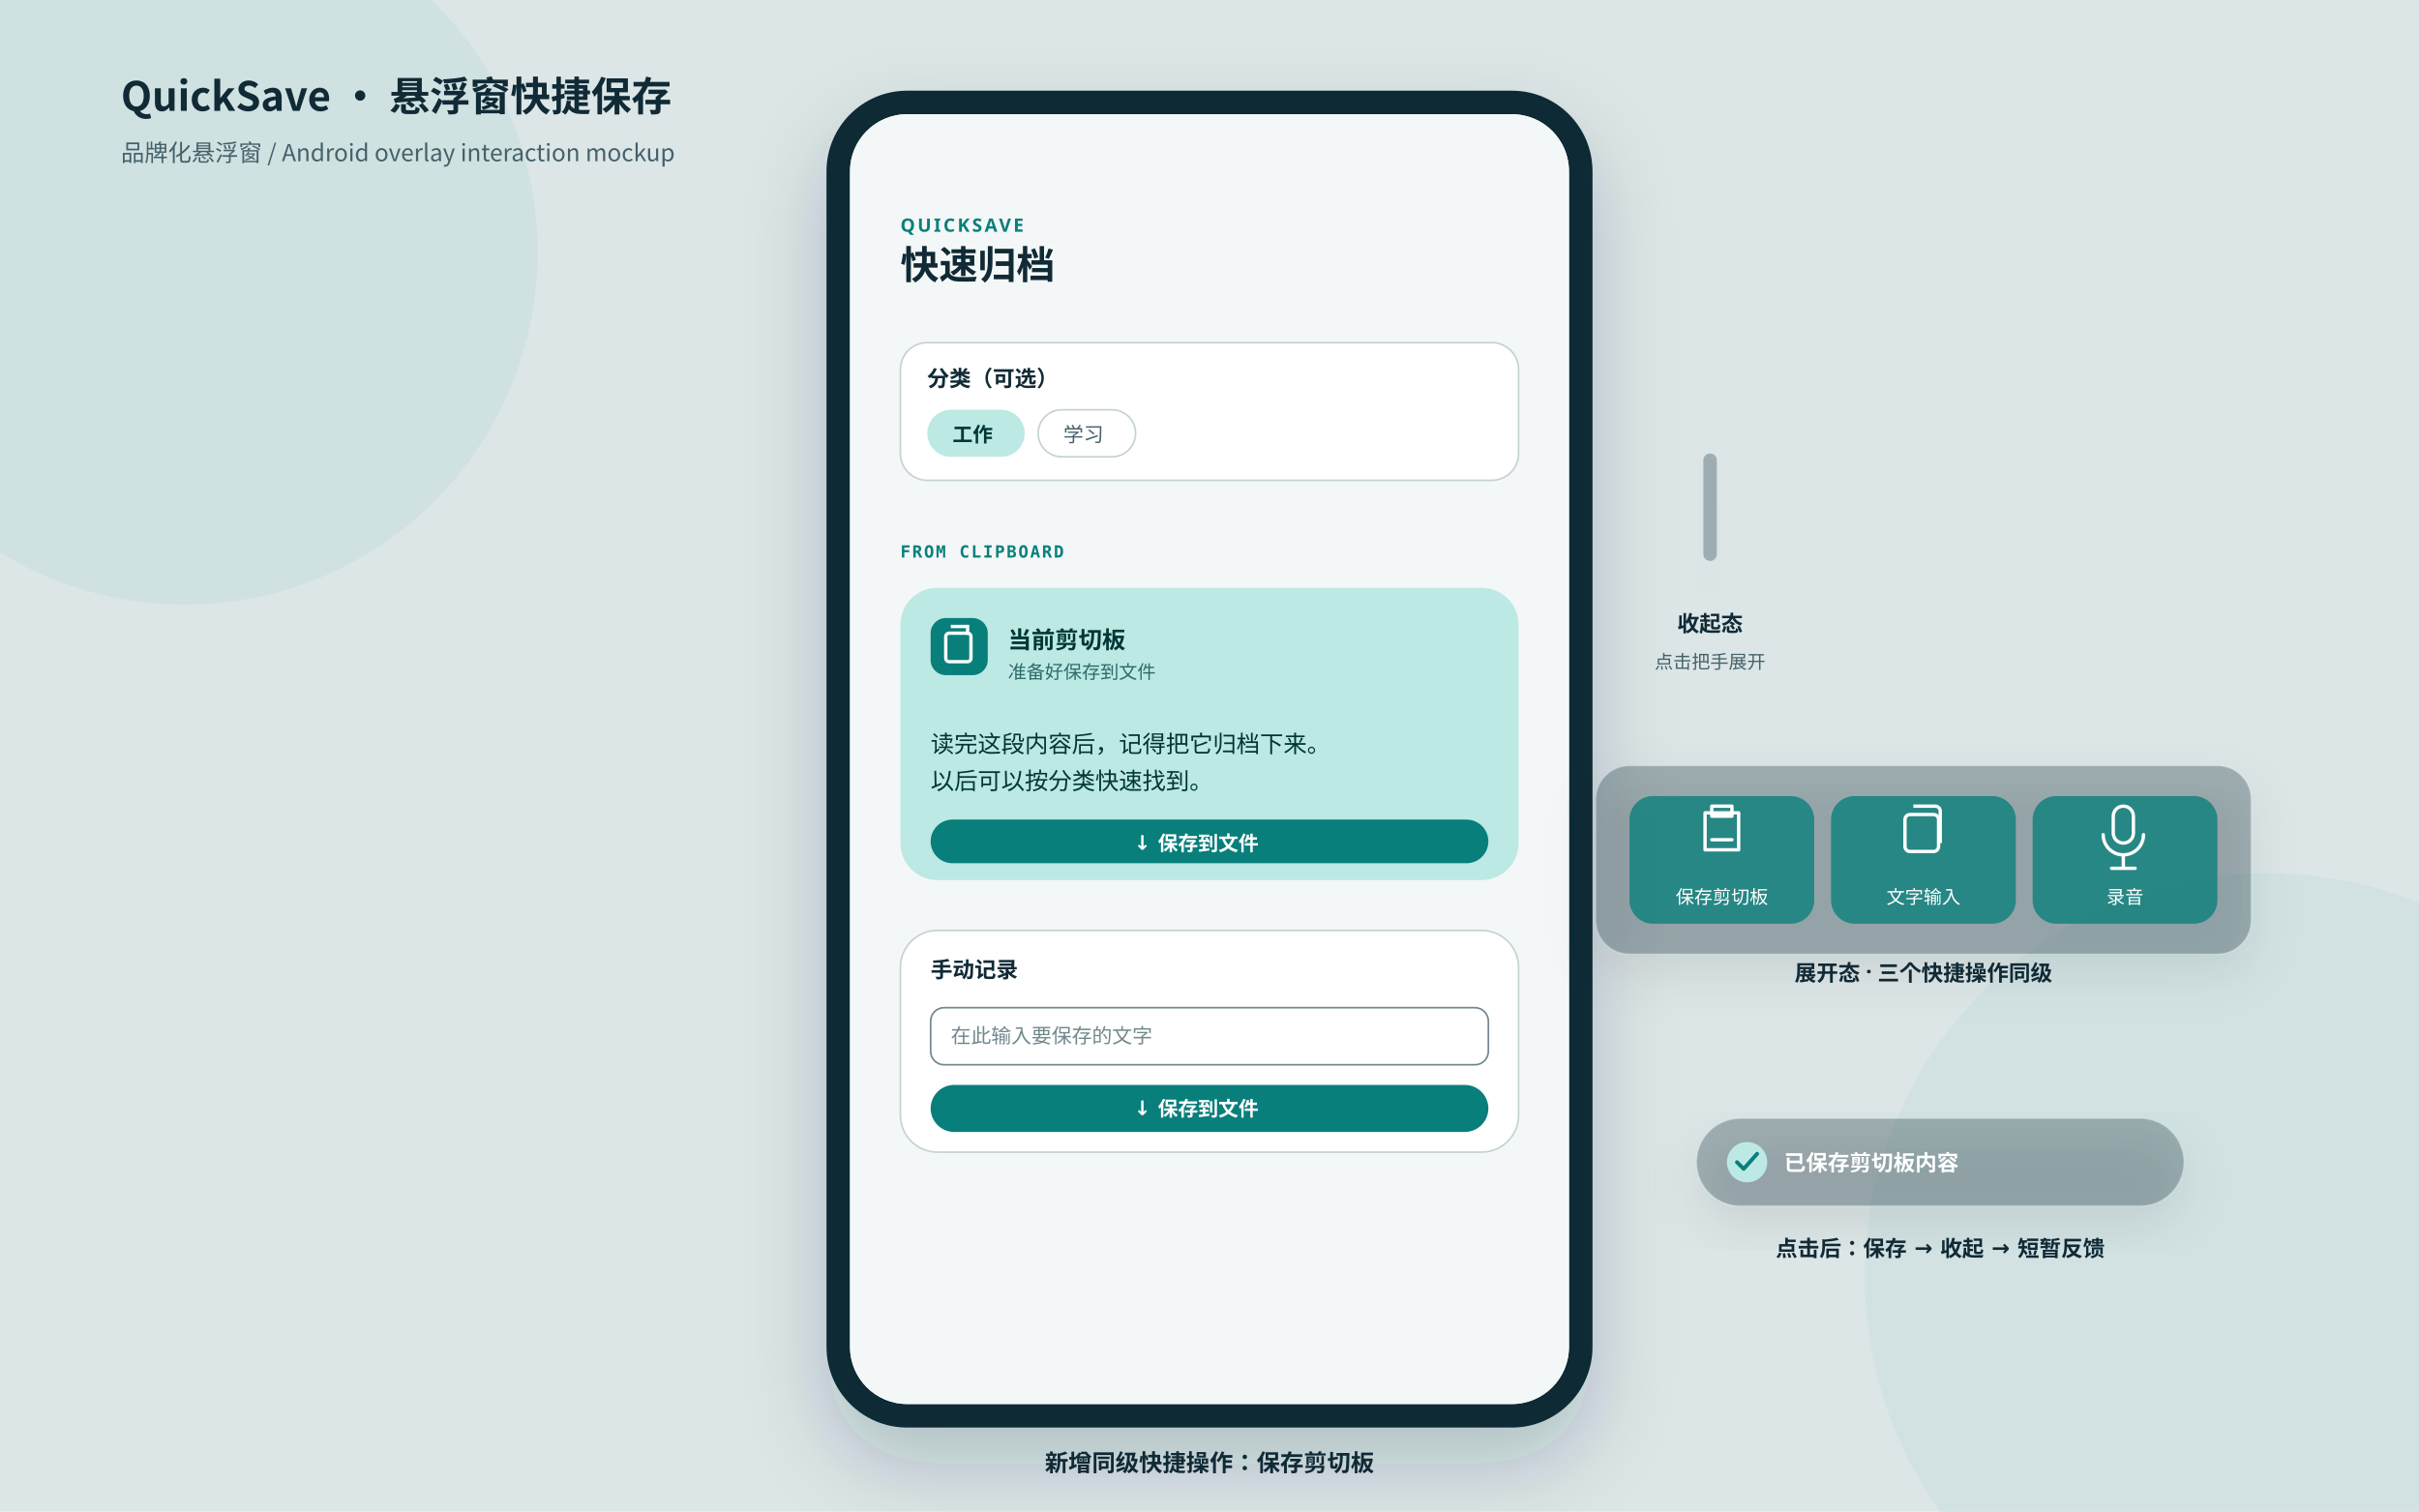
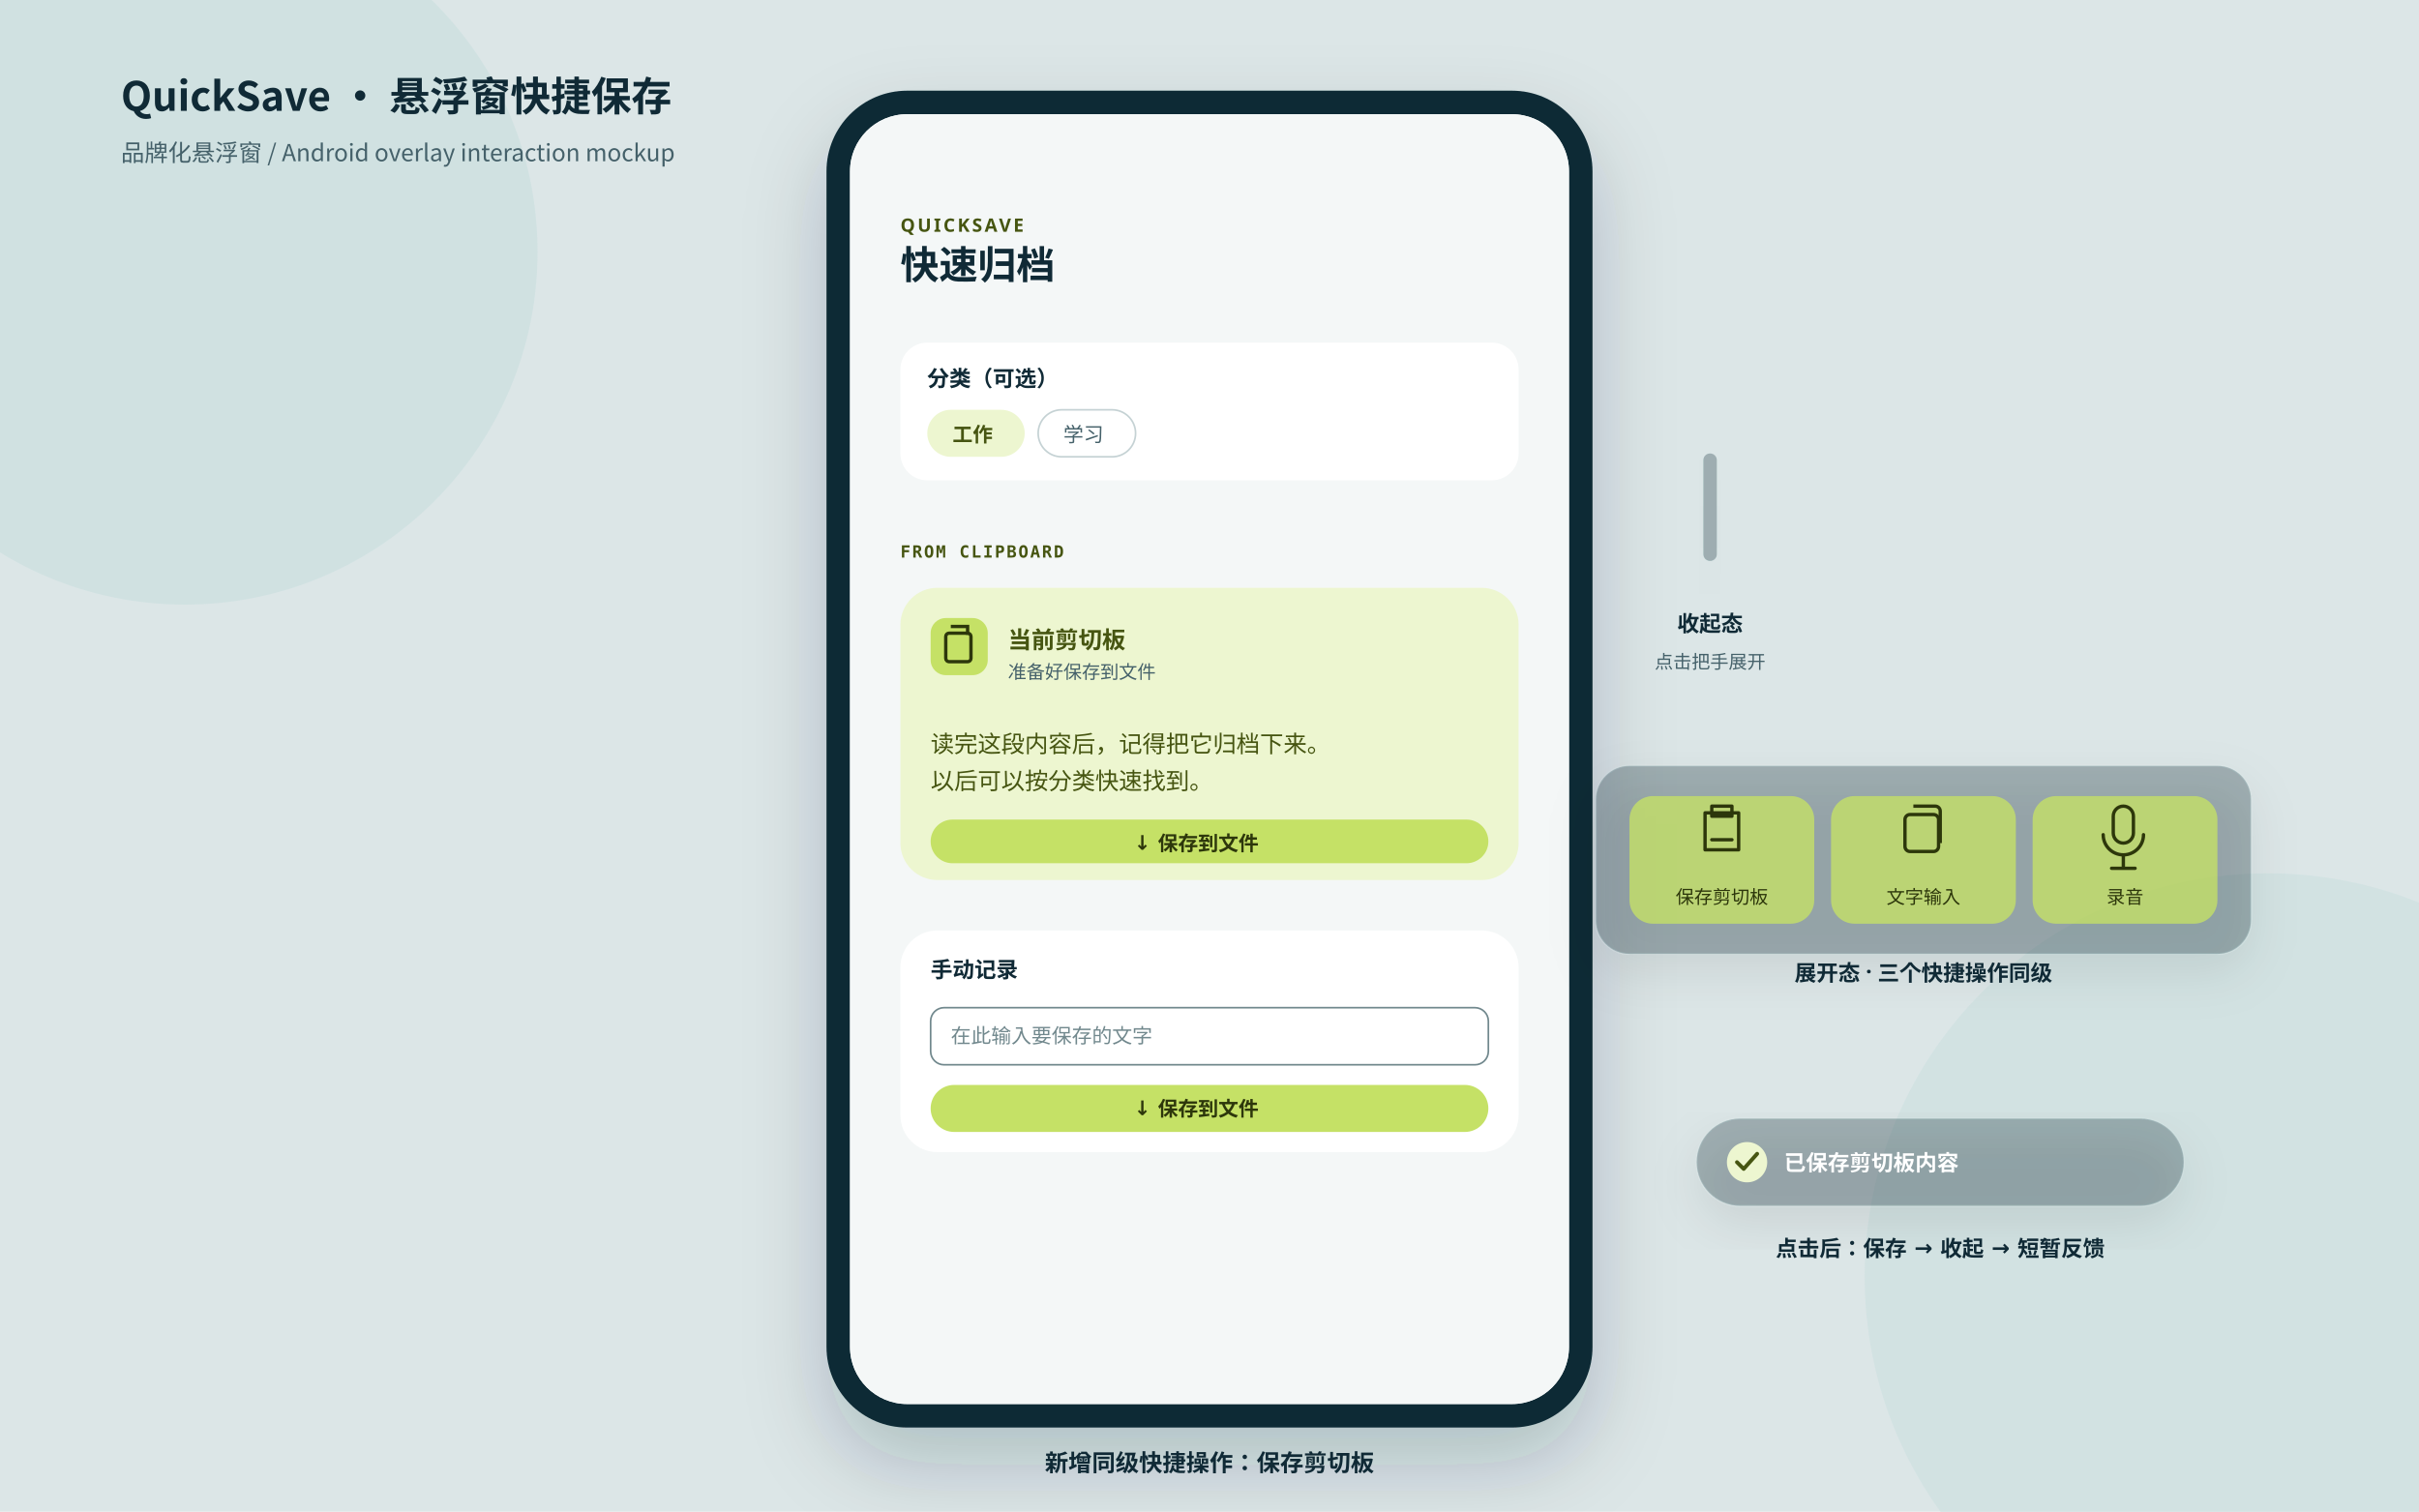
<svg xmlns="http://www.w3.org/2000/svg" width="1440" height="900" viewBox="0 0 1440 900">
  <defs>
    <filter id="shadow" x="-30%" y="-30%" width="160%" height="180%">
      <feDropShadow dx="0" dy="12" stdDeviation="14" flood-color="#07151B" flood-opacity=".25" />
    </filter>
    <filter id="phoneShadow" x="-20%" y="-20%" width="140%" height="150%">
      <feDropShadow dx="0" dy="22" stdDeviation="24" flood-color="#102A36" flood-opacity=".2" />
    </filter>
    <clipPath id="phoneClip">
      <rect x="506" y="68" width="428" height="768" rx="34" />
    </clipPath>
  </defs>
  <rect width="1440" height="900" fill="#DCE6E7" />
  <circle cx="110" cy="150" r="210" fill="#C8DEDE" opacity=".6" />
  <circle cx="1350" cy="760" r="240" fill="#C8DEDE" opacity=".5" />
  <text x="72" y="66" font-family="PingFang SC, Noto Sans CJK SC, sans-serif" font-size="24" font-weight="700" fill="#102A36">QuickSave · 悬浮窗快捷保存</text>
  <text x="72" y="96" font-family="PingFang SC, Noto Sans CJK SC, sans-serif" font-size="14" fill="#45616A">品牌化悬浮窗 / Android overlay interaction mockup</text>
  <rect x="492" y="54" width="456" height="796" rx="48" fill="#102A36" filter="url(#phoneShadow)" />
  <rect x="506" y="68" width="428" height="768" rx="34" fill="#F4F7F7" />
  <rect x="666" y="82" width="108" height="24" rx="12" fill="#102A36" />
  <g clip-path="url(#phoneClip)">
    <rect x="506" y="68" width="428" height="768" fill="#F4F7F7" />
-     <text x="536" y="138" font-family="PingFang SC, sans-serif" font-size="11" font-weight="700" letter-spacing="1.4" fill="#087F7B">QUICKSAVE</text>
+     <text x="536" y="138" font-family="PingFang SC, sans-serif" font-size="11" font-weight="700" letter-spacing="1.4" fill="#465511">QUICKSAVE</text>
    <text x="536" y="166" font-family="PingFang SC, sans-serif" font-size="23" font-weight="700" fill="#102A36">快速归档</text>
-     <rect x="536" y="204" width="368" height="82" rx="16" fill="#FFFFFF" stroke="#C5D2D4" />
+     <rect x="536" y="204" width="368" height="82" rx="16" fill="#FFFFFF" />
    <text x="552" y="230" font-family="PingFang SC, sans-serif" font-size="13" font-weight="700" fill="#102A36">分类（可选）</text>
-     <rect x="552" y="244" width="58" height="28" rx="14" fill="#BCE9E4" />
-     <text x="567" y="263" font-family="PingFang SC, sans-serif" font-size="12" font-weight="700" fill="#003735">工作</text>
+     <rect x="552" y="244" width="58" height="28" rx="14" fill="#EDF6D0" />
+     <text x="567" y="263" font-family="PingFang SC, sans-serif" font-size="12" font-weight="700" fill="#465511">工作</text>
    <rect x="618" y="244" width="58" height="28" rx="14" fill="#FFFFFF" stroke="#C5D2D4" />
    <text x="633" y="263" font-family="PingFang SC, sans-serif" font-size="12" fill="#45616A">学习</text>
-     <text x="536" y="332" font-family="monospace" font-size="10" font-weight="700" letter-spacing="1" fill="#087F7B">FROM CLIPBOARD</text>
-     <rect x="536" y="350" width="368" height="174" rx="22" fill="#BCE9E4" />
-     <rect x="554" y="368" width="34" height="34" rx="9" fill="#087F7B" />
-     <rect x="563" y="377" width="15" height="17" rx="2" fill="none" stroke="#FFFFFF" stroke-width="2" />
-     <path d="M566 373h10v5" fill="none" stroke="#FFFFFF" stroke-width="2" />
-     <text x="600" y="386" font-family="PingFang SC, sans-serif" font-size="14" font-weight="700" fill="#003735">当前剪切板</text>
-     <text x="600" y="404" font-family="PingFang SC, sans-serif" font-size="11" fill="#2C6B69">准备好保存到文件</text>
-     <text x="554" y="448" font-family="PingFang SC, sans-serif" font-size="14" fill="#003735">读完这段内容后，记得把它归档下来。</text>
-     <text x="554" y="470" font-family="PingFang SC, sans-serif" font-size="14" fill="#003735">以后可以按分类快速找到。</text>
-     <rect x="554" y="488" width="332" height="26" rx="13" fill="#087F7B" />
-     <text x="675" y="506" font-family="PingFang SC, sans-serif" font-size="12" font-weight="700" fill="#FFFFFF">↓  保存到文件</text>
-     <rect x="536" y="554" width="368" height="132" rx="22" fill="#FFFFFF" stroke="#C5D2D4" />
+     <text x="536" y="332" font-family="monospace" font-size="10" font-weight="700" letter-spacing="1" fill="#465511">FROM CLIPBOARD</text>
+     <rect x="536" y="350" width="368" height="174" rx="22" fill="#EDF6D0" />
+     <rect x="554" y="368" width="34" height="34" rx="9" fill="#C5E166" />
+     <rect x="563" y="377" width="15" height="17" rx="2" fill="none" stroke="#2D370B" stroke-width="2" />
+     <path d="M566 373h10v5" fill="none" stroke="#2D370B" stroke-width="2" />
+     <text x="600" y="386" font-family="PingFang SC, sans-serif" font-size="14" font-weight="700" fill="#465511">当前剪切板</text>
+     <text x="600" y="404" font-family="PingFang SC, sans-serif" font-size="11" fill="#45616A">准备好保存到文件</text>
+     <text x="554" y="448" font-family="PingFang SC, sans-serif" font-size="14" fill="#465511">读完这段内容后，记得把它归档下来。</text>
+     <text x="554" y="470" font-family="PingFang SC, sans-serif" font-size="14" fill="#465511">以后可以按分类快速找到。</text>
+     <rect x="554" y="488" width="332" height="26" rx="13" fill="#C5E166" />
+     <text x="675" y="506" font-family="PingFang SC, sans-serif" font-size="12" font-weight="700" fill="#2D370B">↓  保存到文件</text>
+     <rect x="536" y="554" width="368" height="132" rx="22" fill="#FFFFFF" />
    <text x="554" y="582" font-family="PingFang SC, sans-serif" font-size="13" font-weight="700" fill="#102A36">手动记录</text>
    <rect x="554" y="600" width="332" height="34" rx="8" fill="#FFFFFF" stroke="#71888D" />
    <text x="566" y="621" font-family="PingFang SC, sans-serif" font-size="12" fill="#71888D">在此输入要保存的文字</text>
-     <rect x="554" y="646" width="332" height="28" rx="14" fill="#087F7B" />
-     <text x="675" y="664" font-family="PingFang SC, sans-serif" font-size="12" font-weight="700" fill="#FFFFFF">↓  保存到文件</text>
+     <rect x="554" y="646" width="332" height="28" rx="14" fill="#C5E166" />
+     <text x="675" y="664" font-family="PingFang SC, sans-serif" font-size="12" font-weight="700" fill="#2D370B">↓  保存到文件</text>
  </g>
  <rect x="1014" y="270" width="8" height="64" rx="4" fill="#173942" fill-opacity=".32" filter="url(#shadow)" />
  <text x="1018" y="376" text-anchor="middle" font-family="PingFang SC, sans-serif" font-size="13" font-weight="700" fill="#102A36">收起态</text>
  <text x="1018" y="398" text-anchor="middle" font-family="PingFang SC, sans-serif" font-size="11" fill="#45616A">点击把手展开</text>
  <rect x="950" y="456" width="390" height="112" rx="20" fill="#173942" fill-opacity=".32" stroke="#D7E3E5" stroke-opacity=".18" filter="url(#shadow)" />
-   <rect x="970" y="474" width="110" height="76" rx="14" fill="#087F7B" fill-opacity=".78" />
-   <rect x="1090" y="474" width="110" height="76" rx="14" fill="#087F7B" fill-opacity=".78" />
-   <rect x="1210" y="474" width="110" height="76" rx="14" fill="#087F7B" fill-opacity=".78" />
-   <path d="M1015 484h20v22h-20zM1019 480h12v6h-12z" fill="none" stroke="#FFFFFF" stroke-width="2" stroke-linejoin="round" />
-   <path d="M1019 500h12" stroke="#FFFFFF" stroke-width="2" stroke-linecap="round" />
-   <text x="1025" y="538" text-anchor="middle" font-family="PingFang SC, sans-serif" font-size="11" fill="#FFFFFF">保存剪切板</text>
-   <rect x="1134" y="485" width="20" height="22" rx="3" fill="none" stroke="#FFFFFF" stroke-width="2" />
-   <path d="M1139 480h13a3 3 0 0 1 3 3v19" fill="none" stroke="#FFFFFF" stroke-width="2" />
-   <text x="1145" y="538" text-anchor="middle" font-family="PingFang SC, sans-serif" font-size="11" fill="#FFFFFF">文字输入</text>
-   <rect x="1258" y="480" width="12" height="22" rx="6" fill="none" stroke="#FFFFFF" stroke-width="2" />
-   <path d="M1252 497a12 12 0 0 0 24 0M1264 509v8M1257 517h14" fill="none" stroke="#FFFFFF" stroke-width="2" stroke-linecap="round" />
-   <text x="1265" y="538" text-anchor="middle" font-family="PingFang SC, sans-serif" font-size="11" fill="#FFFFFF">录音</text>
+   <rect x="970" y="474" width="110" height="76" rx="14" fill="#C5E166" fill-opacity=".78" />
+   <rect x="1090" y="474" width="110" height="76" rx="14" fill="#C5E166" fill-opacity=".78" />
+   <rect x="1210" y="474" width="110" height="76" rx="14" fill="#C5E166" fill-opacity=".78" />
+   <path d="M1015 484h20v22h-20zM1019 480h12v6h-12z" fill="none" stroke="#2D370B" stroke-width="2" stroke-linejoin="round" />
+   <path d="M1019 500h12" stroke="#2D370B" stroke-width="2" stroke-linecap="round" />
+   <text x="1025" y="538" text-anchor="middle" font-family="PingFang SC, sans-serif" font-size="11" fill="#2D370B">保存剪切板</text>
+   <rect x="1134" y="485" width="20" height="22" rx="3" fill="none" stroke="#2D370B" stroke-width="2" />
+   <path d="M1139 480h13a3 3 0 0 1 3 3v19" fill="none" stroke="#2D370B" stroke-width="2" />
+   <text x="1145" y="538" text-anchor="middle" font-family="PingFang SC, sans-serif" font-size="11" fill="#2D370B">文字输入</text>
+   <rect x="1258" y="480" width="12" height="22" rx="6" fill="none" stroke="#2D370B" stroke-width="2" />
+   <path d="M1252 497a12 12 0 0 0 24 0M1264 509v8M1257 517h14" fill="none" stroke="#2D370B" stroke-width="2" stroke-linecap="round" />
+   <text x="1265" y="538" text-anchor="middle" font-family="PingFang SC, sans-serif" font-size="11" fill="#2D370B">录音</text>
  <text x="1145" y="584" text-anchor="middle" font-family="PingFang SC, sans-serif" font-size="13" font-weight="700" fill="#102A36">展开态 · 三个快捷操作同级</text>
  <rect x="1010" y="666" width="290" height="52" rx="26" fill="#173942" fill-opacity=".32" stroke="#D7E3E5" stroke-opacity=".18" filter="url(#shadow)" />
-   <circle cx="1040" cy="692" r="12" fill="#BCE9E4" />
-   <path d="M1034 692l4 4 8-9" fill="none" stroke="#087F7B" stroke-width="2.3" stroke-linecap="round" stroke-linejoin="round" />
+   <circle cx="1040" cy="692" r="12" fill="#EDF6D0" />
+   <path d="M1034 692l4 4 8-9" fill="none" stroke="#465511" stroke-width="2.3" stroke-linecap="round" stroke-linejoin="round" />
  <text x="1062" y="697" font-family="PingFang SC, sans-serif" font-size="13" font-weight="700" fill="#FFFFFF">已保存剪切板内容</text>
  <text x="1155" y="748" text-anchor="middle" font-family="PingFang SC, sans-serif" font-size="13" font-weight="700" fill="#102A36">点击后：保存 → 收起 → 短暂反馈</text>
  <text x="720" y="876" text-anchor="middle" font-family="PingFang SC, sans-serif" font-size="14" font-weight="700" fill="#102A36">新增同级快捷操作：保存剪切板</text>
</svg>
